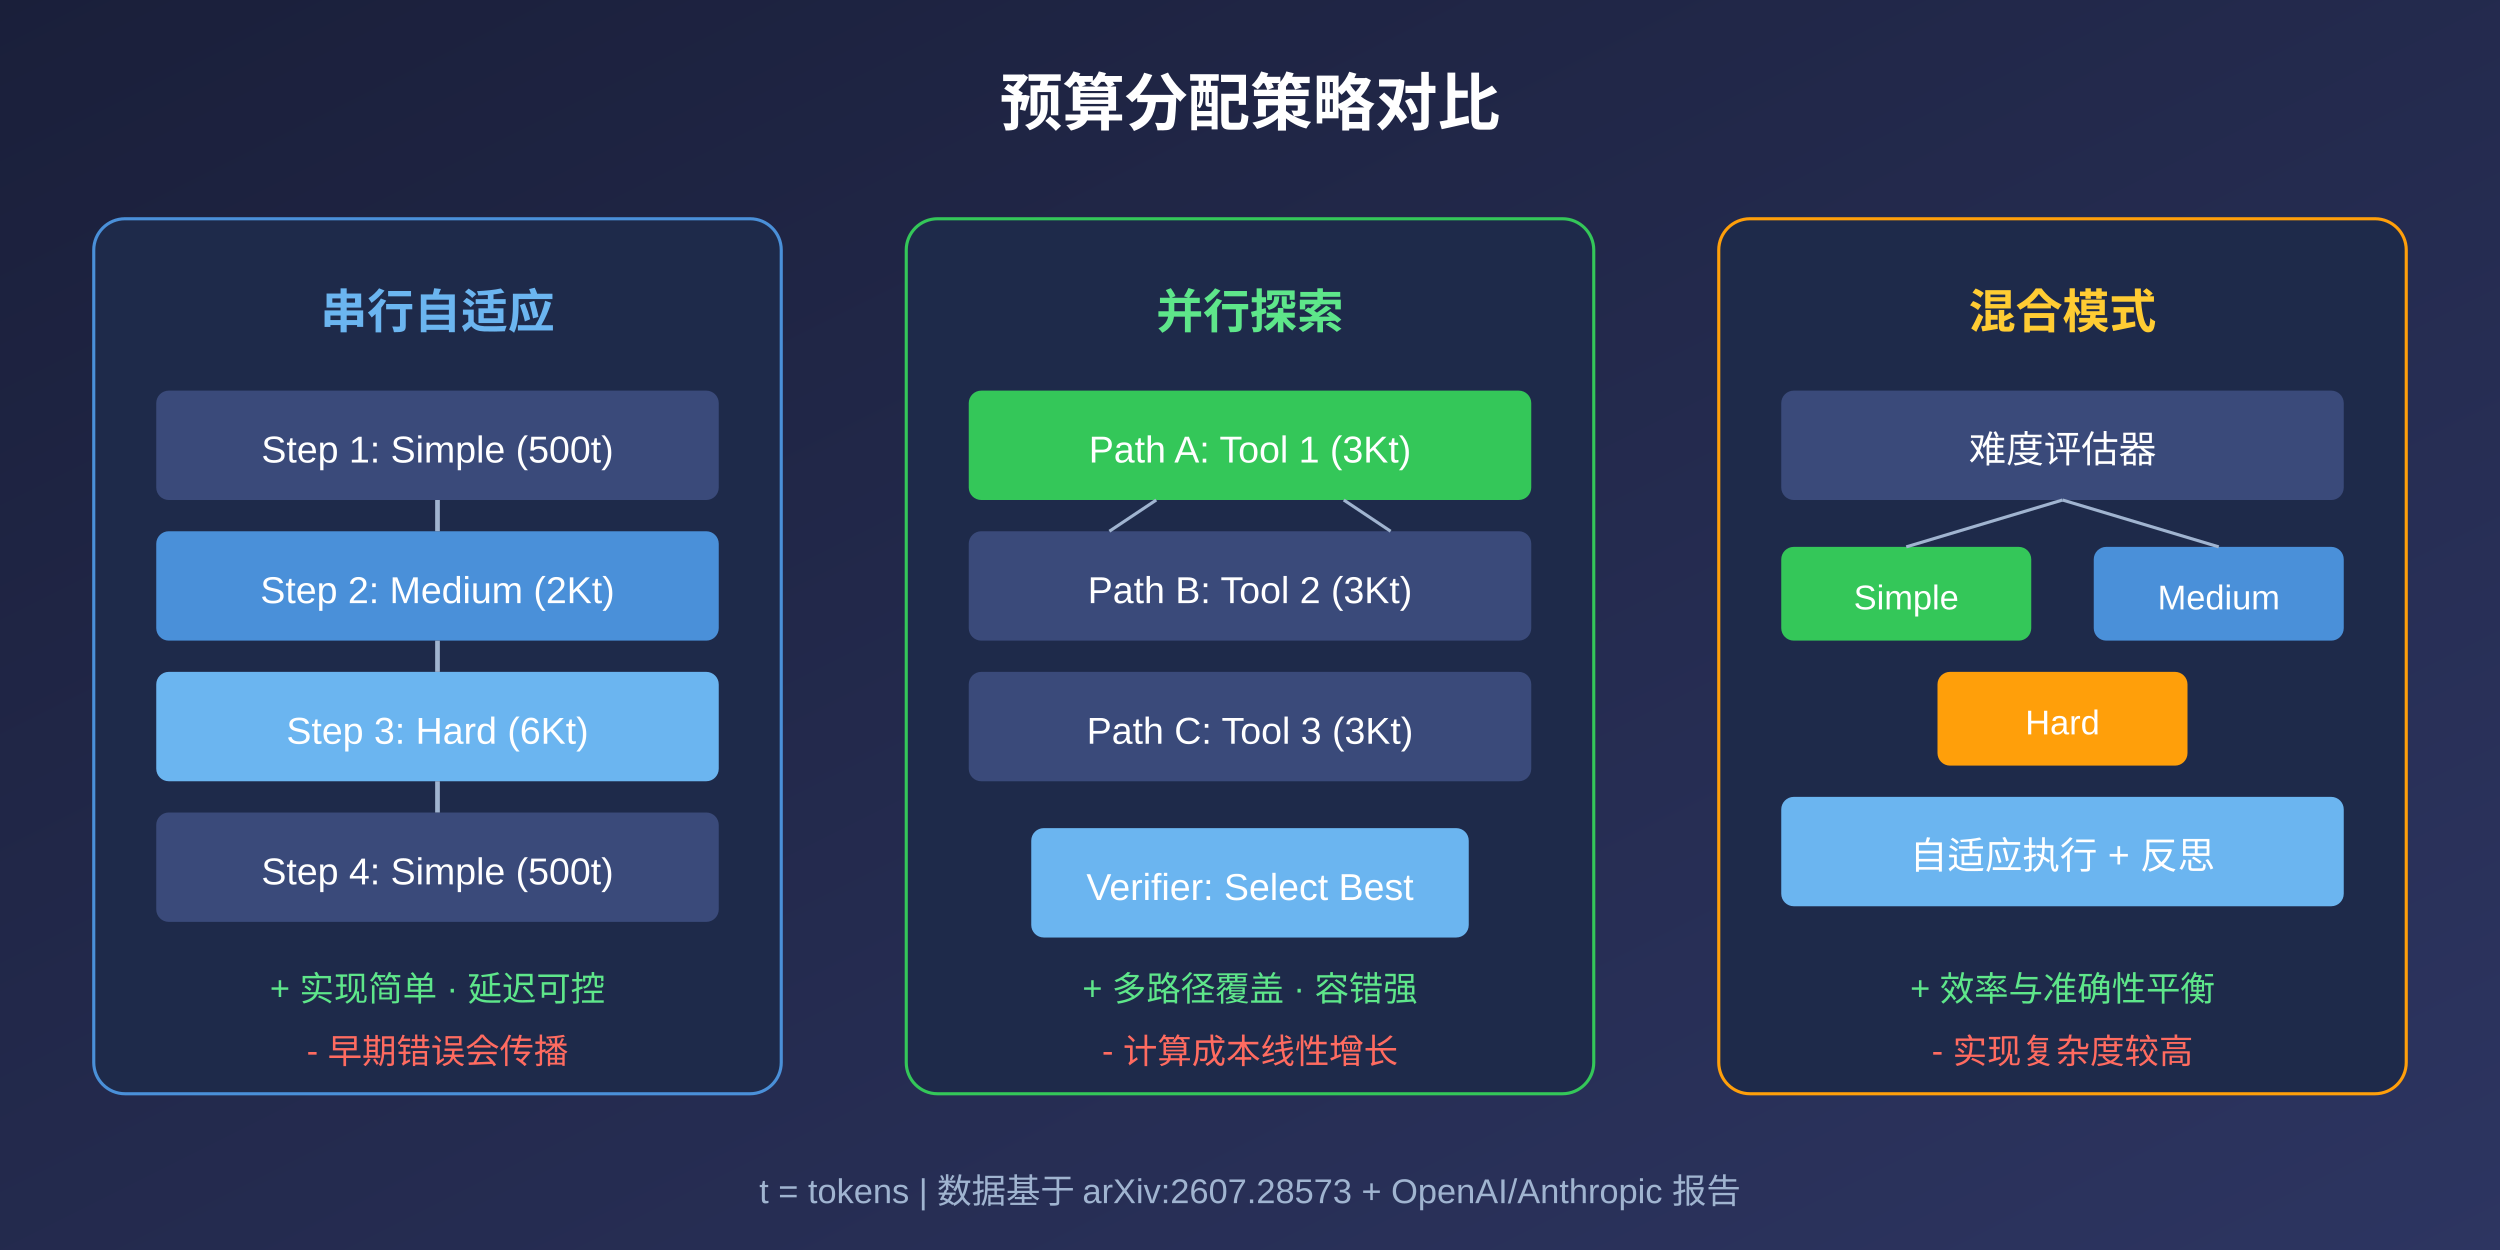
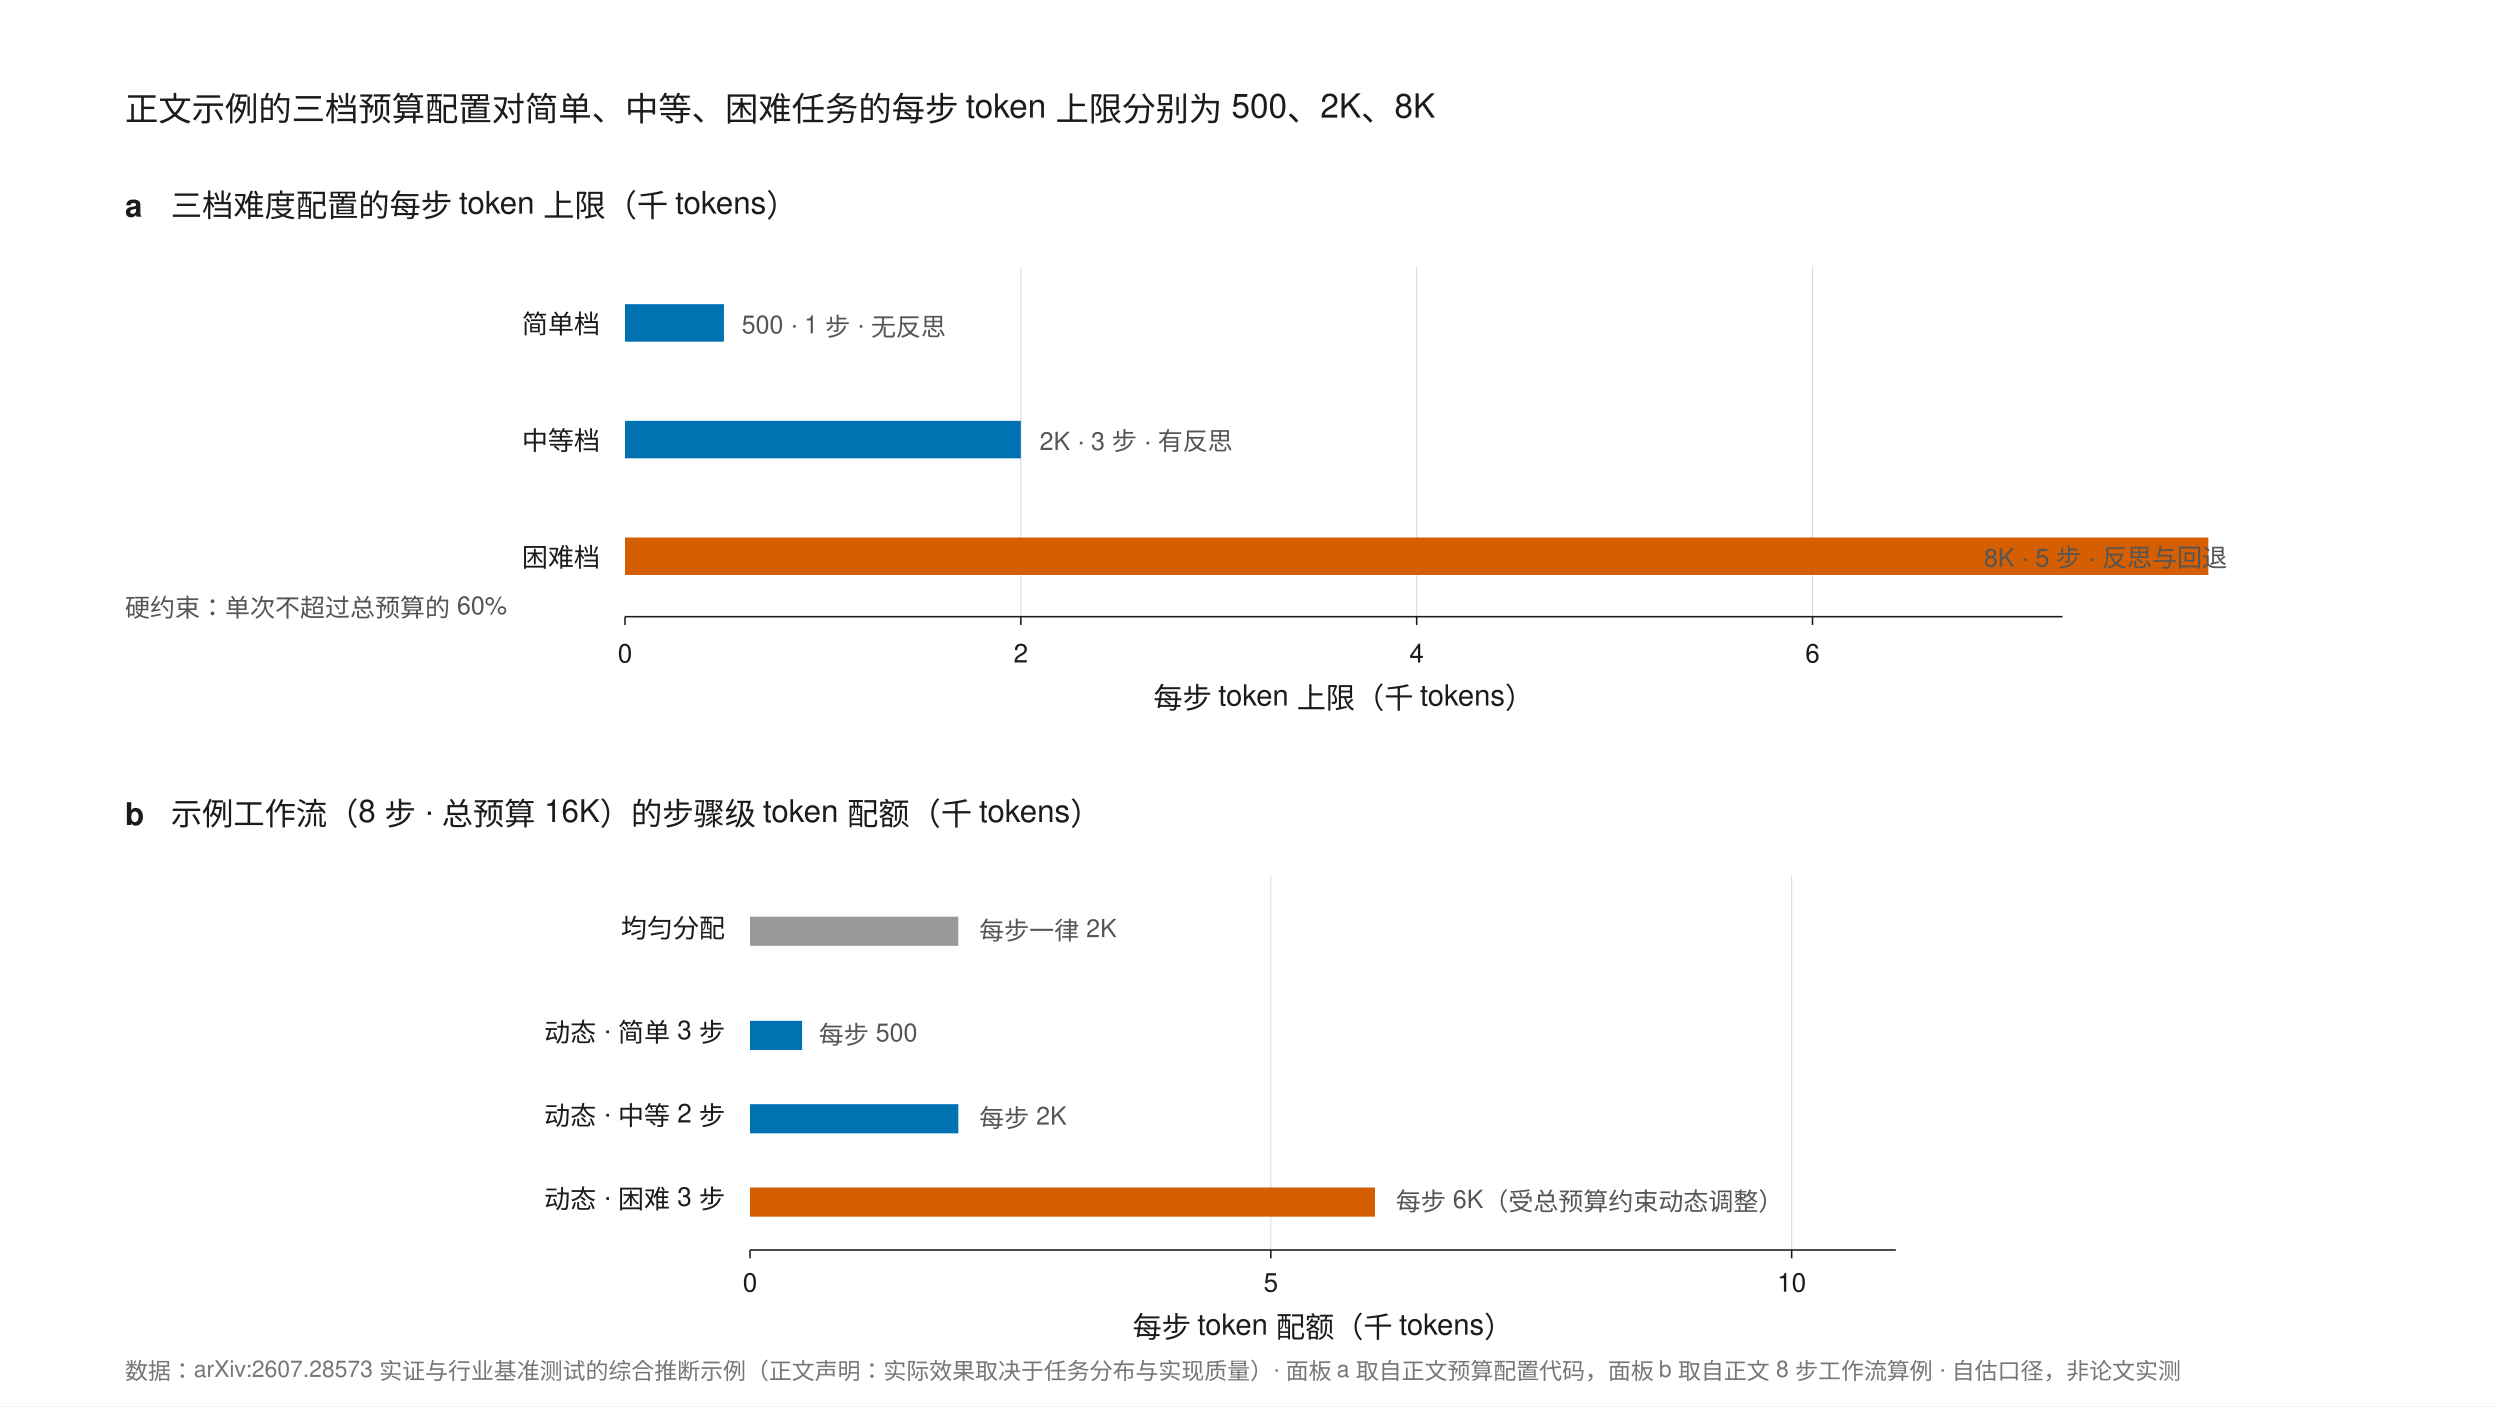
- <svg xmlns="http://www.w3.org/2000/svg" viewBox="0 0 800 400" font-family="'Segoe UI', Arial, sans-serif">
-   <defs>
-     <linearGradient id="bgGrad" x1="0%" y1="0%" x2="100%" y2="100%">
-       <stop offset="0%" style="stop-color:#1a1f3a;stop-opacity:1" />
-       <stop offset="100%" style="stop-color:#2d3561;stop-opacity:1" />
-     </linearGradient>
-   </defs>
-   <rect width="800" height="400" fill="url(#bgGrad)" />
-   <text x="400" y="40" text-anchor="middle" fill="#ffffff" font-size="20" font-weight="bold">预算分配策略对比</text>
-   <rect x="30" y="70" width="220" height="280" rx="10" fill="#1e2a4a" stroke="#4a90d9" stroke-width="1" />
-   <text x="140" y="105" text-anchor="middle" fill="#6bb5f0" font-size="15" font-weight="bold">串行自适应</text>
-   <rect x="50" y="125" width="180" height="35" rx="4" fill="#3a4a7a" />
-   <text x="140" y="148" text-anchor="middle" fill="#ffffff" font-size="12">Step 1: Simple (500t)</text>
-   <rect x="50" y="170" width="180" height="35" rx="4" fill="#4a90d9" />
-   <text x="140" y="193" text-anchor="middle" fill="#ffffff" font-size="12">Step 2: Medium (2Kt)</text>
-   <rect x="50" y="215" width="180" height="35" rx="4" fill="#6bb5f0" />
-   <text x="140" y="238" text-anchor="middle" fill="#ffffff" font-size="12">Step 3: Hard (6Kt)</text>
-   <rect x="50" y="260" width="180" height="35" rx="4" fill="#3a4a7a" />
-   <text x="140" y="283" text-anchor="middle" fill="#ffffff" font-size="12">Step 4: Simple (500t)</text>
-   <line x1="140" y1="160" x2="140" y2="170" stroke="#a0b4d0" stroke-width="1.5" />
-   <line x1="140" y1="205" x2="140" y2="215" stroke="#a0b4d0" stroke-width="1.5" />
-   <line x1="140" y1="250" x2="140" y2="260" stroke="#a0b4d0" stroke-width="1.5" />
-   <text x="140" y="320" text-anchor="middle" fill="#5ee68a" font-size="11">+ 实现简单 · 延迟可控</text>
-   <text x="140" y="340" text-anchor="middle" fill="#ff6b60" font-size="11">- 早期错误会传播</text>
-   <rect x="290" y="70" width="220" height="280" rx="10" fill="#1e2a4a" stroke="#34c759" stroke-width="1" />
-   <text x="400" y="105" text-anchor="middle" fill="#5ee68a" font-size="15" font-weight="bold">并行探索</text>
-   <rect x="310" y="125" width="180" height="35" rx="4" fill="#34c759" />
-   <text x="400" y="148" text-anchor="middle" fill="#ffffff" font-size="12">Path A: Tool 1 (3Kt)</text>
-   <rect x="310" y="170" width="180" height="35" rx="4" fill="#3a4a7a" />
-   <text x="400" y="193" text-anchor="middle" fill="#ffffff" font-size="12">Path B: Tool 2 (3Kt)</text>
-   <rect x="310" y="215" width="180" height="35" rx="4" fill="#3a4a7a" />
-   <text x="400" y="238" text-anchor="middle" fill="#ffffff" font-size="12">Path C: Tool 3 (3Kt)</text>
-   <rect x="330" y="265" width="140" height="35" rx="4" fill="#6bb5f0" />
-   <text x="400" y="288" text-anchor="middle" fill="#ffffff" font-size="12">Verifier: Select Best</text>
-   <line x1="370" y1="160" x2="355" y2="170" stroke="#a0b4d0" stroke-width="1" />
-   <line x1="430" y1="160" x2="445" y2="170" stroke="#a0b4d0" stroke-width="1" />
-   <text x="400" y="320" text-anchor="middle" fill="#5ee68a" font-size="11">+ 多路径覆盖 · 容错强</text>
-   <text x="400" y="340" text-anchor="middle" fill="#ff6b60" font-size="11">- 计算成本线性增长</text>
-   <rect x="550" y="70" width="220" height="280" rx="10" fill="#1e2a4a" stroke="#ff9f0a" stroke-width="1" />
-   <text x="660" y="105" text-anchor="middle" fill="#ffcc33" font-size="15" font-weight="bold">混合模式</text>
-   <rect x="570" y="125" width="180" height="35" rx="4" fill="#3a4a7a" />
-   <text x="660" y="148" text-anchor="middle" fill="#ffffff" font-size="12">难度评估器</text>
-   <rect x="570" y="175" width="80" height="30" rx="4" fill="#34c759" />
-   <text x="610" y="195" text-anchor="middle" fill="#ffffff" font-size="11">Simple</text>
-   <rect x="670" y="175" width="80" height="30" rx="4" fill="#4a90d9" />
-   <text x="710" y="195" text-anchor="middle" fill="#ffffff" font-size="11">Medium</text>
-   <rect x="620" y="215" width="80" height="30" rx="4" fill="#ff9f0a" />
-   <text x="660" y="235" text-anchor="middle" fill="#ffffff" font-size="11">Hard</text>
-   <rect x="570" y="255" width="180" height="35" rx="4" fill="#6bb5f0" />
-   <text x="660" y="278" text-anchor="middle" fill="#ffffff" font-size="12">自适应执行 + 反思</text>
-   <line x1="660" y1="160" x2="610" y2="175" stroke="#a0b4d0" stroke-width="1" />
-   <line x1="660" y1="160" x2="710" y2="175" stroke="#a0b4d0" stroke-width="1" />
-   <text x="660" y="320" text-anchor="middle" fill="#5ee68a" font-size="11">+ 效率与准确性平衡</text>
-   <text x="660" y="340" text-anchor="middle" fill="#ff6b60" font-size="11">- 实现复杂度较高</text>
-   <text x="400" y="385" text-anchor="middle" fill="#a0b4d0" font-size="11">t = tokens | 数据基于 arXiv:2607.28573 + OpenAI/Anthropic 报告</text>
+ <svg xmlns="http://www.w3.org/2000/svg" width="1200" height="675" viewBox="0 0 1200 675" font-family="'PingFang SC','Helvetica Neue',Helvetica,Arial,sans-serif">
+   <rect width="1200" height="675" fill="#FFFFFF" />
+   <text x="60" y="58" font-size="16" fill="#1A1B1E">正文示例的三档预算配置对简单、中等、困难任务的每步 token 上限分别为 500、2K、8K</text>
+   <text x="60" y="104" font-size="15" font-weight="bold" fill="#1A1B1E">a</text>
+   <text x="82" y="104" font-size="15" fill="#1A1B1E">三档难度配置的每步 token 上限（千 tokens）</text>
+   <g stroke="#D9D9D9" stroke-width="0.5">
+     <line x1="490" y1="128" x2="490" y2="296" />
+     <line x1="680" y1="128" x2="680" y2="296" />
+     <line x1="870" y1="128" x2="870" y2="296" />
+   </g>
+   <line x1="300" y1="296" x2="990" y2="296" stroke="#1A1B1E" stroke-width="0.75" />
+   <g stroke="#1A1B1E" stroke-width="0.75">
+     <line x1="300" y1="296" x2="300" y2="300" />
+     <line x1="490" y1="296" x2="490" y2="300" />
+     <line x1="680" y1="296" x2="680" y2="300" />
+     <line x1="870" y1="296" x2="870" y2="300" />
+   </g>
+   <g font-size="12.5" fill="#1A1B1E" text-anchor="middle">
+     <text x="300" y="318">0</text>
+     <text x="490" y="318">2</text>
+     <text x="680" y="318">4</text>
+     <text x="870" y="318">6</text>
+   </g>
+   <text x="645" y="340" font-size="14" fill="#1A1B1E" text-anchor="middle">每步 token 上限（千 tokens）</text>
+   <text x="288" y="160" font-size="12.5" fill="#1A1B1E" text-anchor="end">简单档</text>
+   <rect x="300" y="146" width="47.5" height="18" fill="#0072B2" />
+   <text x="356" y="160" font-size="12" fill="#555">500 · 1 步 · 无反思</text>
+   <text x="288" y="216" font-size="12.5" fill="#1A1B1E" text-anchor="end">中等档</text>
+   <rect x="300" y="202" width="190" height="18" fill="#0072B2" />
+   <text x="499" y="216" font-size="12" fill="#555">2K · 3 步 · 有反思</text>
+   <text x="288" y="272" font-size="12.5" fill="#1A1B1E" text-anchor="end">困难档</text>
+   <rect x="300" y="258" width="760" height="18" fill="#D55E00" />
+   <text x="60" y="296" font-size="12" fill="#555">硬约束：单次不超过总预算的 60%</text>
+   <text x="1069" y="272" font-size="12" fill="#555" text-anchor="end">8K · 5 步 · 反思与回退</text>
+   <text x="60" y="396" font-size="15" font-weight="bold" fill="#1A1B1E">b</text>
+   <text x="82" y="396" font-size="15" fill="#1A1B1E">示例工作流（8 步 · 总预算 16K）的步骤级 token 配额（千 tokens）</text>
+   <g stroke="#D9D9D9" stroke-width="0.5">
+     <line x1="610" y1="420" x2="610" y2="600" />
+     <line x1="860" y1="420" x2="860" y2="600" />
+   </g>
+   <line x1="360" y1="600" x2="910" y2="600" stroke="#1A1B1E" stroke-width="0.75" />
+   <g stroke="#1A1B1E" stroke-width="0.75">
+     <line x1="360" y1="600" x2="360" y2="604" />
+     <line x1="610" y1="600" x2="610" y2="604" />
+     <line x1="860" y1="600" x2="860" y2="604" />
+   </g>
+   <g font-size="12.5" fill="#1A1B1E" text-anchor="middle">
+     <text x="360" y="620">0</text>
+     <text x="610" y="620">5</text>
+     <text x="860" y="620">10</text>
+   </g>
+   <text x="635" y="642" font-size="14" fill="#1A1B1E" text-anchor="middle">每步 token 配额（千 tokens）</text>
+   <text x="348" y="450" font-size="12.5" fill="#1A1B1E" text-anchor="end">均匀分配</text>
+   <rect x="360" y="440" width="100" height="14" fill="#999999" />
+   <text x="470" y="451" font-size="12" fill="#555">每步一律 2K</text>
+   <text x="348" y="500" font-size="12.5" fill="#1A1B1E" text-anchor="end">动态 · 简单 3 步</text>
+   <rect x="360" y="490" width="25" height="14" fill="#0072B2" />
+   <text x="393" y="501" font-size="12" fill="#555">每步 500</text>
+   <text x="348" y="540" font-size="12.5" fill="#1A1B1E" text-anchor="end">动态 · 中等 2 步</text>
+   <rect x="360" y="530" width="100" height="14" fill="#0072B2" />
+   <text x="470" y="541" font-size="12" fill="#555">每步 2K</text>
+   <text x="348" y="580" font-size="12.5" fill="#1A1B1E" text-anchor="end">动态 · 困难 3 步</text>
+   <rect x="360" y="570" width="300" height="14" fill="#D55E00" />
+   <text x="670" y="581" font-size="12" fill="#555">每步 6K（受总预算约束动态调整）</text>
+   <text x="60" y="662" font-size="11" fill="#767676">数据：arXiv:2607.28573 实证与行业基准测试的综合推断示例（正文声明：实际效果取决于任务分布与实现质量）· 面板 a 取自正文预算配置代码，面板 b 取自正文 8 步工作流算例 · 自估口径，非论文实测</text>
</svg>
